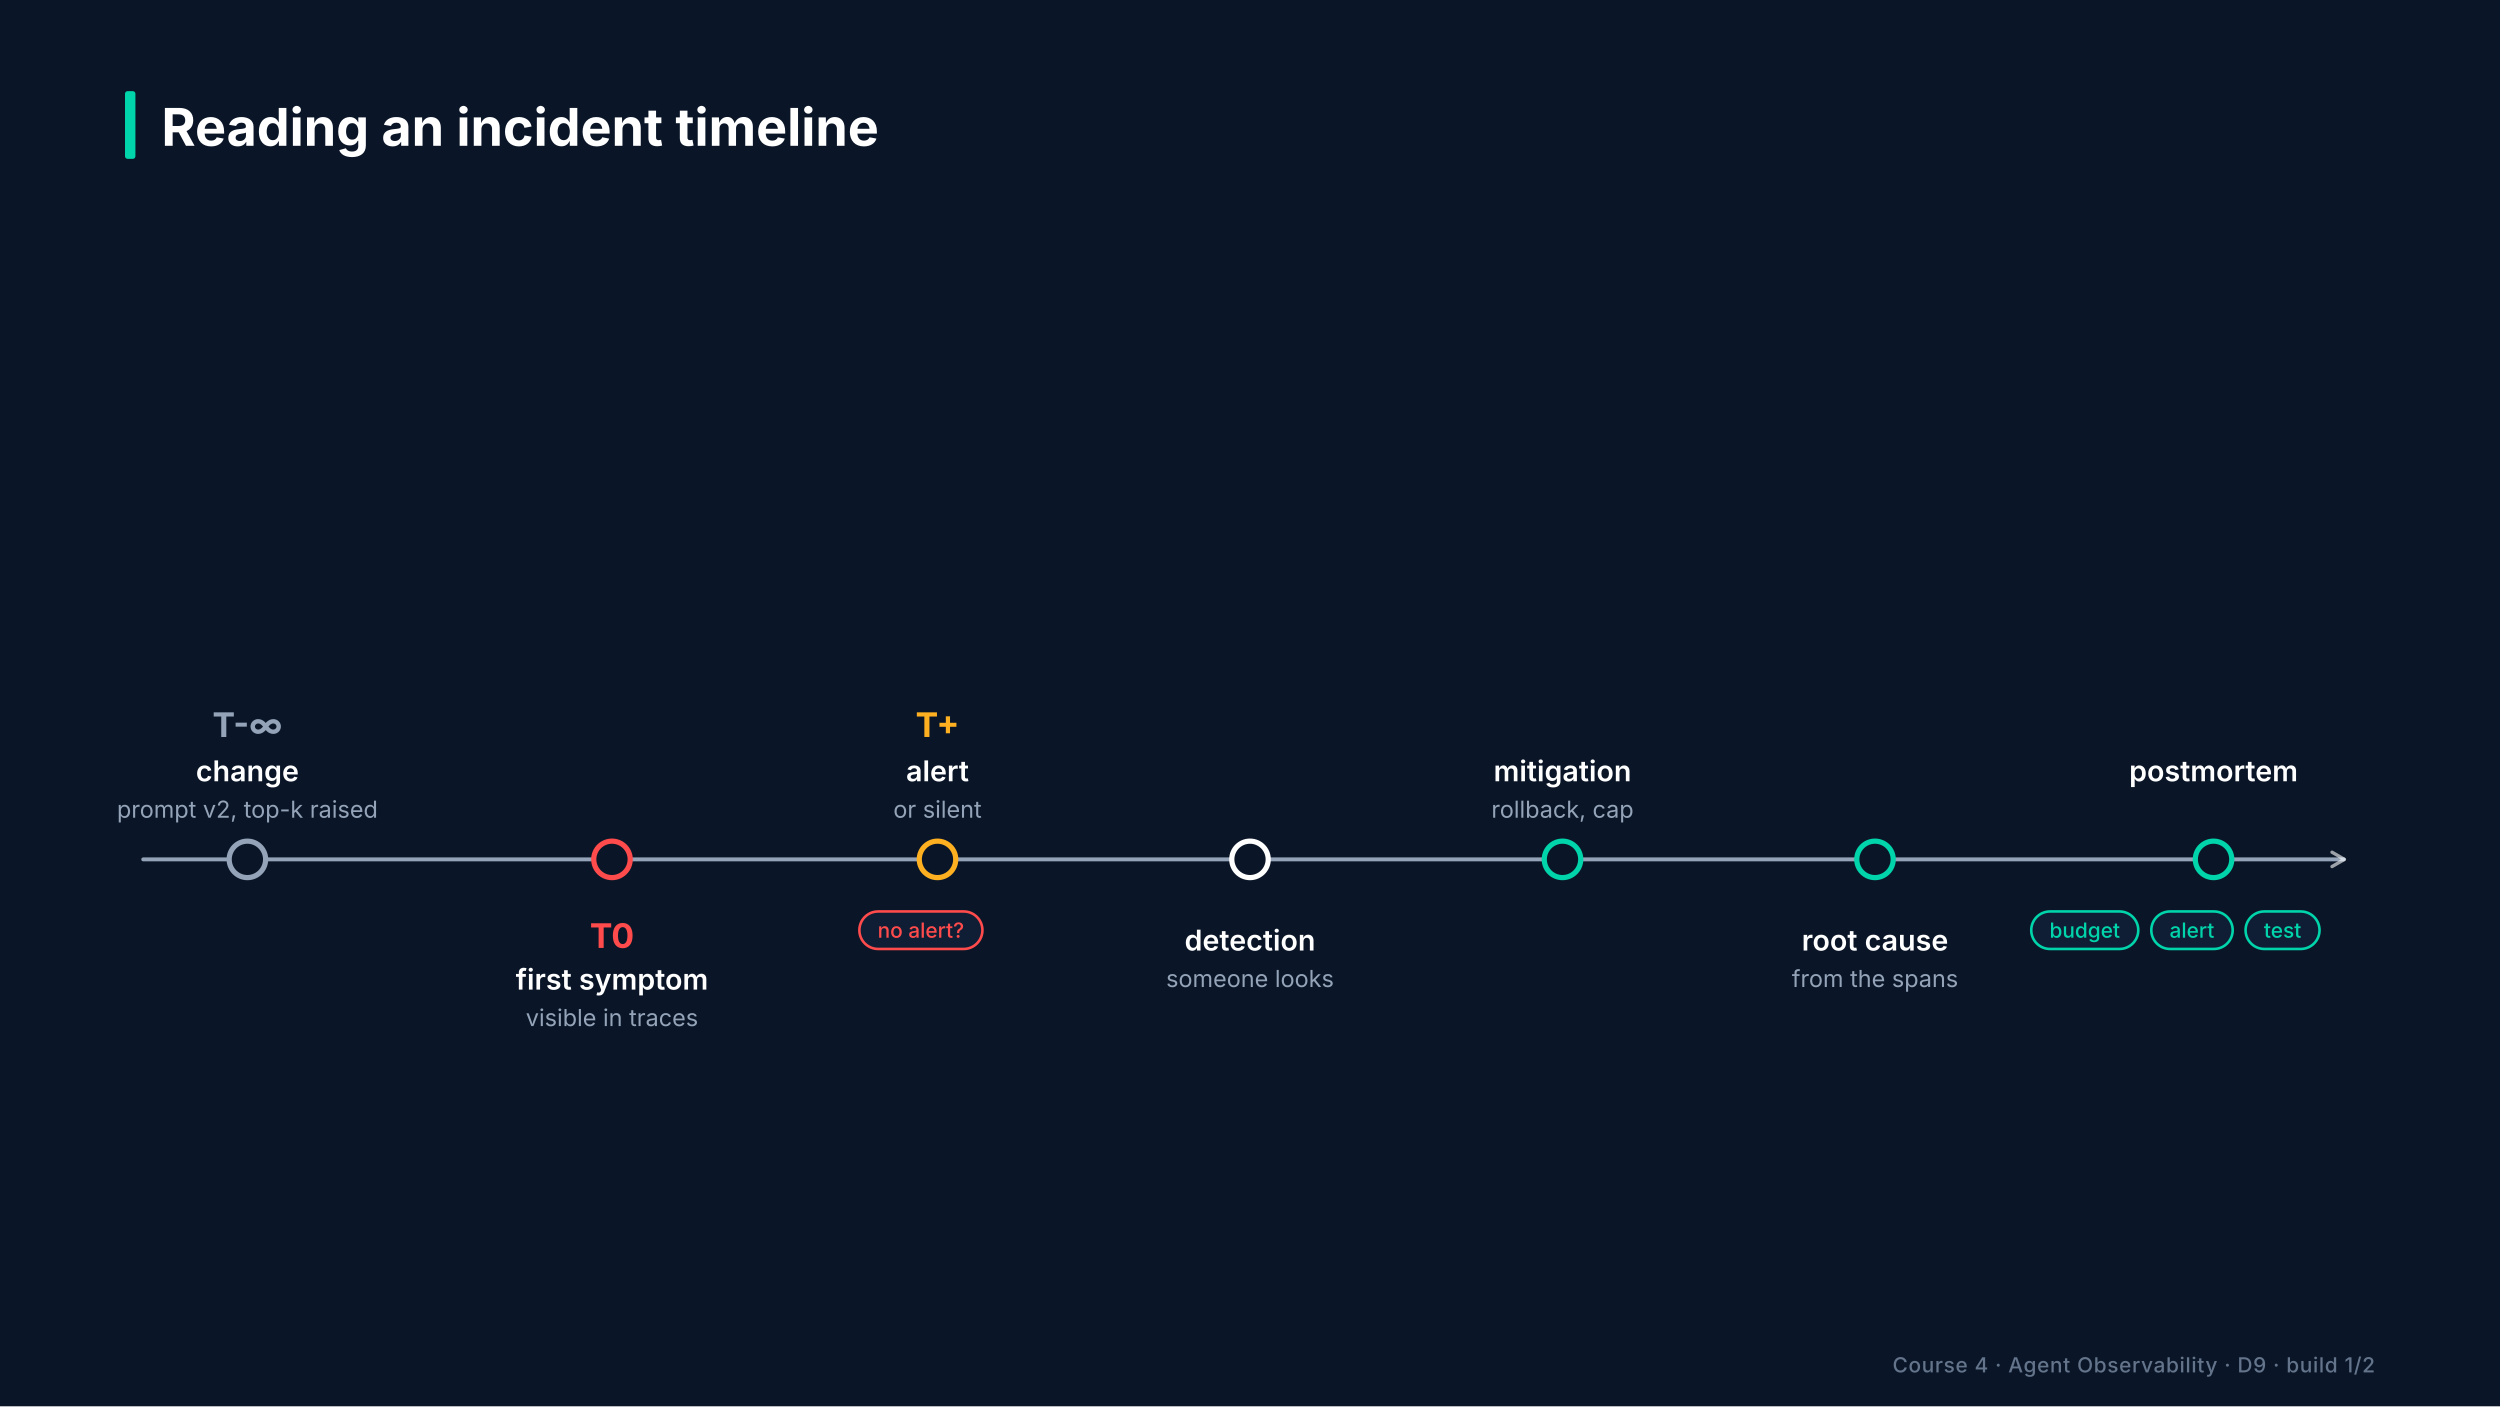
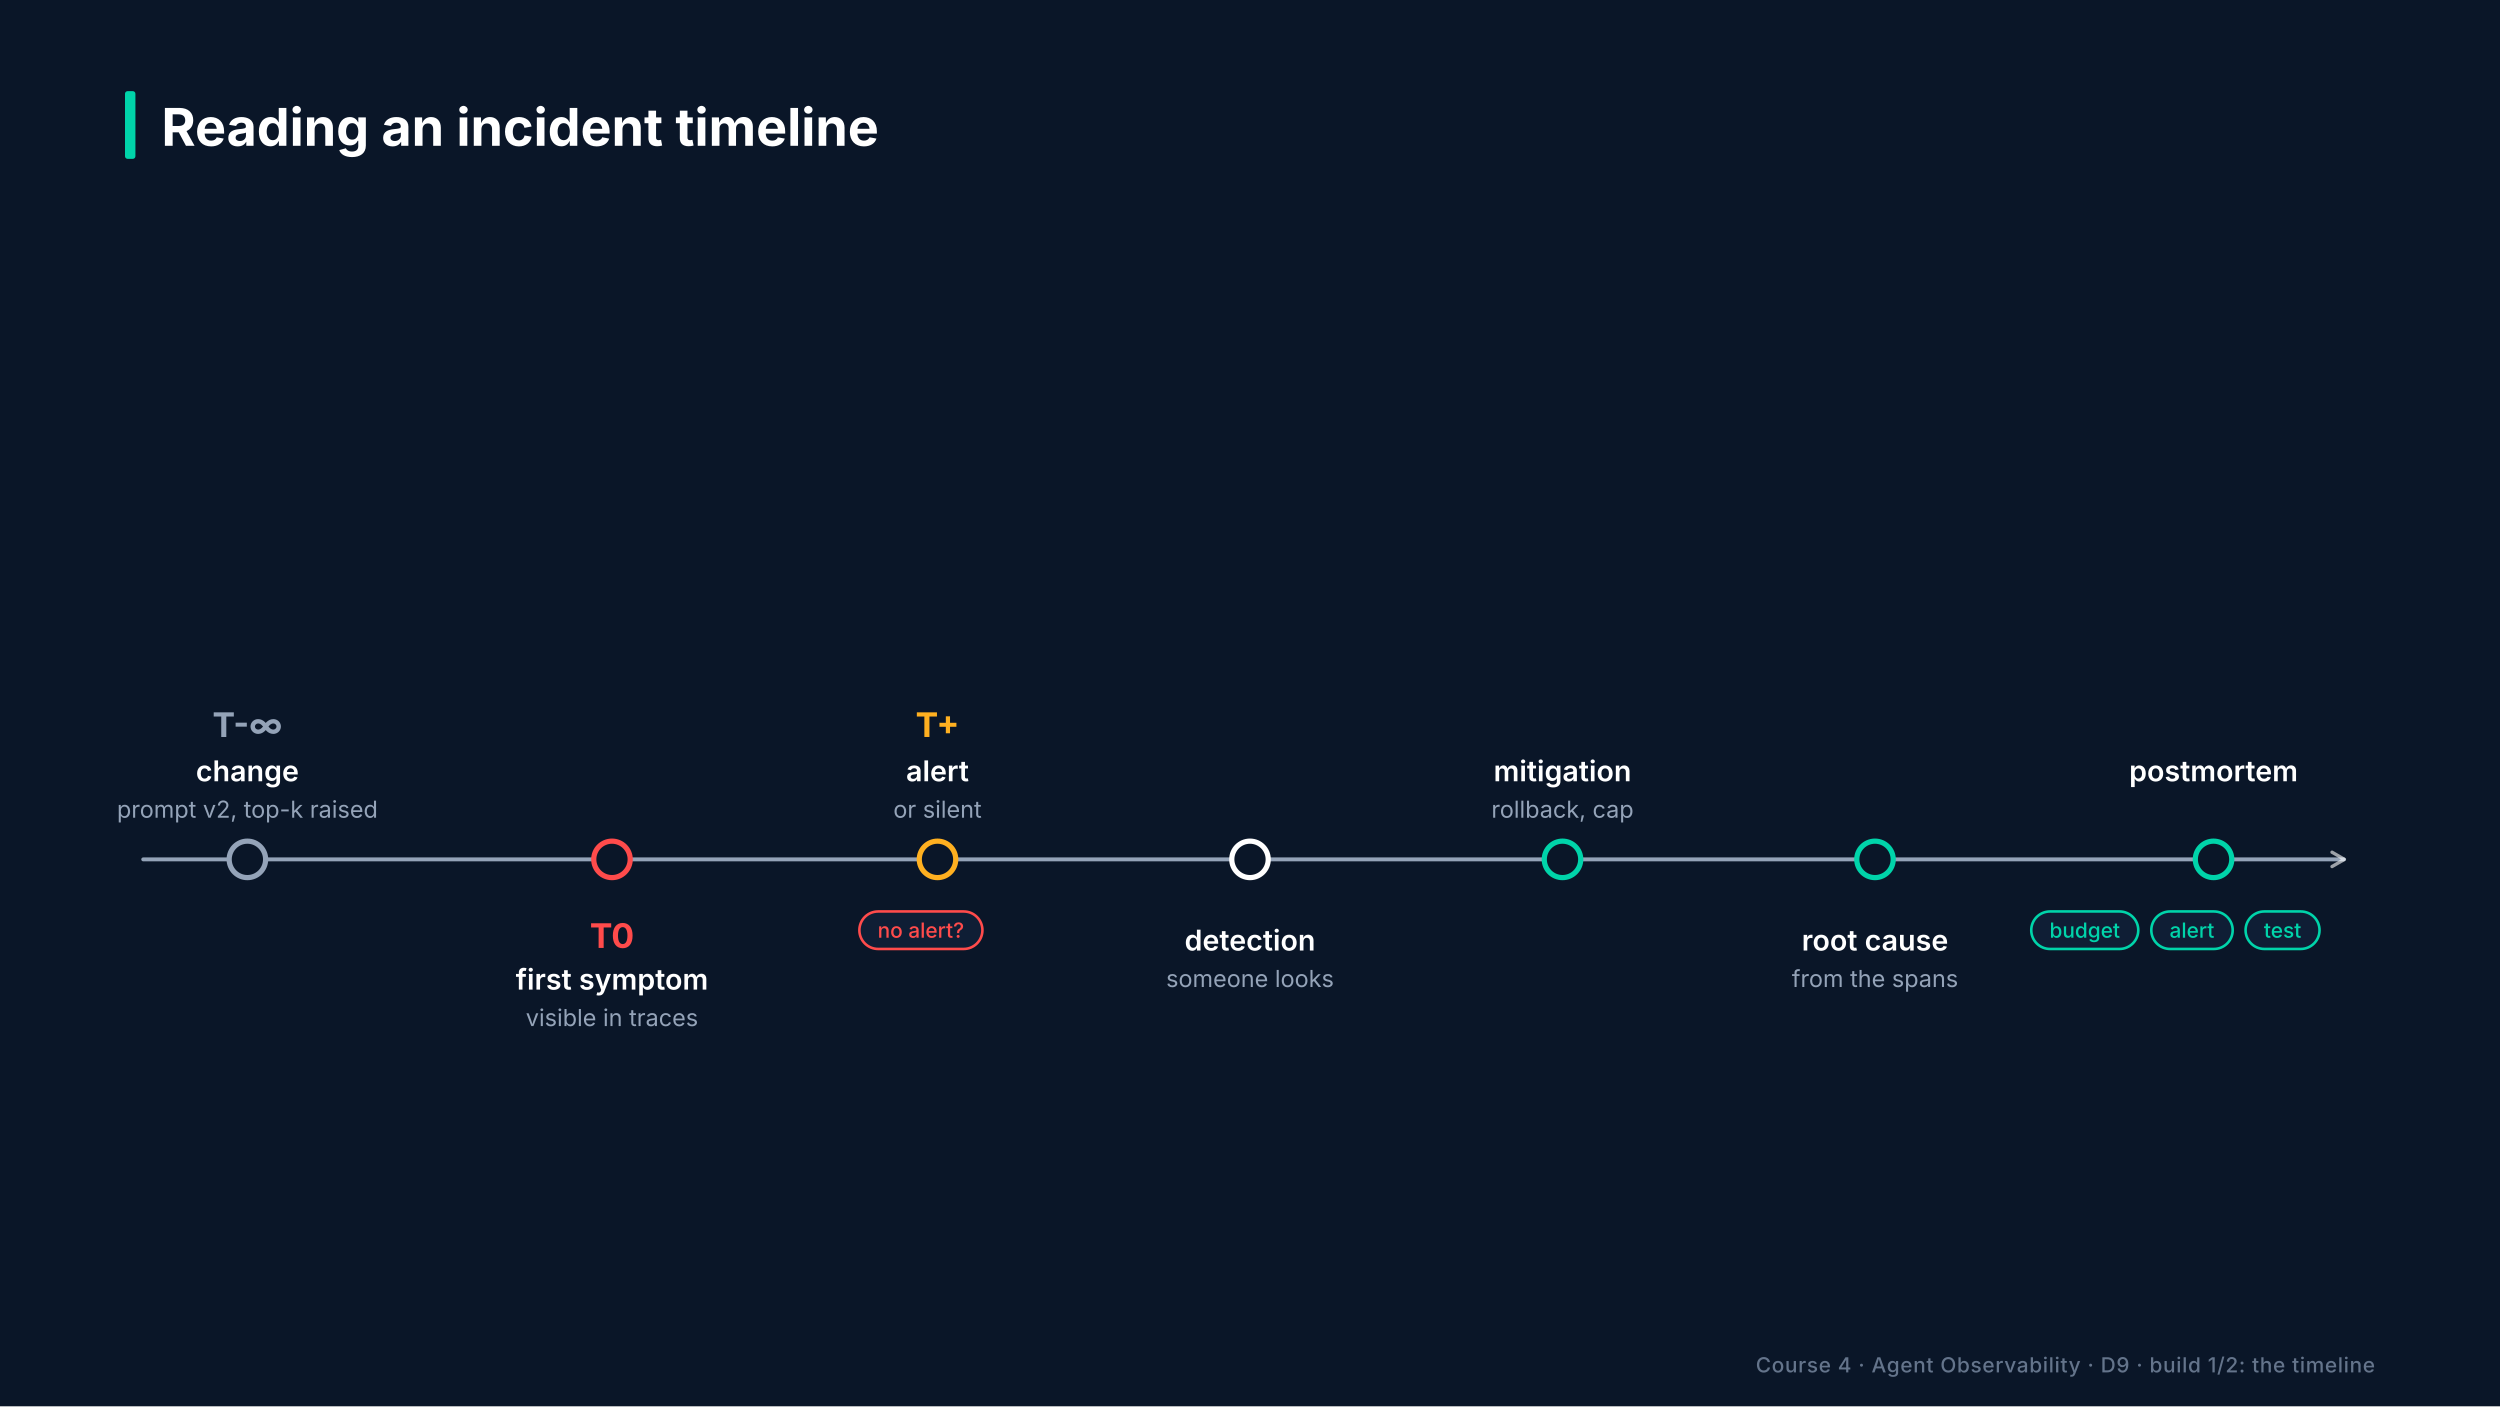
<svg xmlns="http://www.w3.org/2000/svg" viewBox="0 0 1920 1080" width="1920" height="1080" role="img" aria-labelledby="t-D9">
  <defs>
    <marker id="arr-flow" viewBox="0 0 16 16" markerWidth="16" markerHeight="16" refX="12" refY="8" orient="auto-start-reverse" markerUnits="userSpaceOnUse">
      <path d="M3 2.5 L12.5 8 L3 13.5" fill="none" stroke="#FFFFFF99" stroke-width="2.6" stroke-linecap="round" stroke-linejoin="round" />
    </marker>
    <marker id="arr-teal" viewBox="0 0 16 16" markerWidth="16" markerHeight="16" refX="12" refY="8" orient="auto-start-reverse" markerUnits="userSpaceOnUse">
      <path d="M3 2.5 L12.5 8 L3 13.5" fill="none" stroke="#00D4AA" stroke-width="2.6" stroke-linecap="round" stroke-linejoin="round" />
    </marker>
    <marker id="arr-red" viewBox="0 0 16 16" markerWidth="16" markerHeight="16" refX="12" refY="8" orient="auto-start-reverse" markerUnits="userSpaceOnUse">
      <path d="M3 2.5 L12.5 8 L3 13.5" fill="none" stroke="#FF4B4B" stroke-width="2.6" stroke-linecap="round" stroke-linejoin="round" />
    </marker>
    <marker id="arr-amber" viewBox="0 0 16 16" markerWidth="16" markerHeight="16" refX="12" refY="8" orient="auto-start-reverse" markerUnits="userSpaceOnUse">
      <path d="M3 2.5 L12.5 8 L3 13.5" fill="none" stroke="#FFB020" stroke-width="2.6" stroke-linecap="round" stroke-linejoin="round" />
    </marker>
    <marker id="arr-gray" viewBox="0 0 16 16" markerWidth="16" markerHeight="16" refX="12" refY="8" orient="auto-start-reverse" markerUnits="userSpaceOnUse">
      <path d="M3 2.5 L12.5 8 L3 13.5" fill="none" stroke="#64748B" stroke-width="2.6" stroke-linecap="round" stroke-linejoin="round" />
    </marker>
    <marker id="arr-white" viewBox="0 0 16 16" markerWidth="16" markerHeight="16" refX="12" refY="8" orient="auto-start-reverse" markerUnits="userSpaceOnUse">
      <path d="M3 2.5 L12.5 8 L3 13.5" fill="none" stroke="#FFFFFF" stroke-width="2.6" stroke-linecap="round" stroke-linejoin="round" />
    </marker>
  </defs>
  <rect width="1920" height="1080" fill="#0A1628" />
  <g id="diagram-title">
    <rect x="96" y="70" width="8" height="52" rx="2" fill="#00D4AA" />
    <text x="124" y="112" font-family="Inter, 'Inter var', 'Helvetica Neue', Arial, sans-serif" font-size="40" font-weight="700" fill="#FFFFFF">Reading an incident timeline</text>
-     <text x="1824" y="1054" font-family="Inter, 'Inter var', 'Helvetica Neue', Arial, sans-serif" font-size="16" font-weight="500" fill="#64748B" text-anchor="end" letter-spacing="0.5">Course 4 · Agent Observability · D9 · build 1/2</text>
+     <text x="1824" y="1054" font-family="Inter, 'Inter var', 'Helvetica Neue', Arial, sans-serif" font-size="16" font-weight="500" fill="#64748B" text-anchor="end" letter-spacing="0.5">Course 4 · Agent Observability · D9 · build 1/2: the timeline</text>
  </g>
  <g id="build-1">
    <path d="M110 660 L1800 660" fill="none" stroke="#94A3B8" stroke-width="3" stroke-linecap="round" stroke-linejoin="round" marker-end="url(#arr-flow)" />
    <circle cx="190" cy="660" r="14" fill="#0A1628" stroke="#94A3B8" stroke-width="4" />
    <text x="190" y="566" font-family="Inter, 'Inter var', 'Helvetica Neue', Arial, sans-serif" font-size="26" font-weight="700" fill="#94A3B8" text-anchor="middle">T-∞</text>
    <text x="190" y="600" font-family="Inter, 'Inter var', 'Helvetica Neue', Arial, sans-serif" font-size="22" font-weight="600" fill="#FFFFFF" text-anchor="middle">change</text>
    <text x="190" y="628" font-family="Inter, 'Inter var', 'Helvetica Neue', Arial, sans-serif" font-size="18" font-weight="400" fill="#94A3B8" text-anchor="middle">prompt v2, top-k raised</text>
    <circle cx="470" cy="660" r="14" fill="#0A1628" stroke="#FF4B4B" stroke-width="4" />
    <text x="470" y="728" font-family="Inter, 'Inter var', 'Helvetica Neue', Arial, sans-serif" font-size="26" font-weight="700" fill="#FF4B4B" text-anchor="middle">T0</text>
    <text x="470" y="760" font-family="Inter, 'Inter var', 'Helvetica Neue', Arial, sans-serif" font-size="22" font-weight="600" fill="#FFFFFF" text-anchor="middle">first symptom</text>
    <text x="470" y="788" font-family="Inter, 'Inter var', 'Helvetica Neue', Arial, sans-serif" font-size="18" font-weight="400" fill="#94A3B8" text-anchor="middle">visible in traces</text>
    <circle cx="720" cy="660" r="14" fill="#0A1628" stroke="#FFB020" stroke-width="4" />
    <text x="720" y="566" font-family="Inter, 'Inter var', 'Helvetica Neue', Arial, sans-serif" font-size="26" font-weight="700" fill="#FFB020" text-anchor="middle">T+</text>
    <text x="720" y="600" font-family="Inter, 'Inter var', 'Helvetica Neue', Arial, sans-serif" font-size="22" font-weight="600" fill="#FFFFFF" text-anchor="middle">alert</text>
    <text x="720" y="628" font-family="Inter, 'Inter var', 'Helvetica Neue', Arial, sans-serif" font-size="18" font-weight="400" fill="#94A3B8" text-anchor="middle">or silent</text>
    <circle cx="960" cy="660" r="14" fill="#0A1628" stroke="#FFFFFF" stroke-width="4" />
    <text x="960" y="730" font-family="Inter, 'Inter var', 'Helvetica Neue', Arial, sans-serif" font-size="22" font-weight="600" fill="#FFFFFF" text-anchor="middle">detection</text>
    <text x="960" y="758" font-family="Inter, 'Inter var', 'Helvetica Neue', Arial, sans-serif" font-size="18" font-weight="400" fill="#94A3B8" text-anchor="middle">someone looks</text>
    <circle cx="1200" cy="660" r="14" fill="#0A1628" stroke="#00D4AA" stroke-width="4" />
    <text x="1200" y="600" font-family="Inter, 'Inter var', 'Helvetica Neue', Arial, sans-serif" font-size="22" font-weight="600" fill="#FFFFFF" text-anchor="middle">mitigation</text>
    <text x="1200" y="628" font-family="Inter, 'Inter var', 'Helvetica Neue', Arial, sans-serif" font-size="18" font-weight="400" fill="#94A3B8" text-anchor="middle">rollback, cap</text>
    <circle cx="1440" cy="660" r="14" fill="#0A1628" stroke="#00D4AA" stroke-width="4" />
    <text x="1440" y="730" font-family="Inter, 'Inter var', 'Helvetica Neue', Arial, sans-serif" font-size="22" font-weight="600" fill="#FFFFFF" text-anchor="middle">root cause</text>
    <text x="1440" y="758" font-family="Inter, 'Inter var', 'Helvetica Neue', Arial, sans-serif" font-size="18" font-weight="400" fill="#94A3B8" text-anchor="middle">from the spans</text>
    <circle cx="1700" cy="660" r="14" fill="#0A1628" stroke="#00D4AA" stroke-width="4" />
    <text x="1700" y="600" font-family="Inter, 'Inter var', 'Helvetica Neue', Arial, sans-serif" font-size="22" font-weight="600" fill="#FFFFFF" text-anchor="middle">postmortem</text>
    <rect x="660.0" y="700" width="94.5" height="28.8" rx="14.4" fill="#0F1E35" stroke="#FF4B4B" stroke-width="2" />
    <text x="707.227" y="720.16" font-family="Inter, 'Inter var', 'Helvetica Neue', Arial, sans-serif" font-size="16" font-weight="500" fill="#FF4B4B" text-anchor="middle">no alert?</text>
    <rect x="1560.0" y="700" width="82.2" height="28.8" rx="14.4" fill="#0F1E35" stroke="#00D4AA" stroke-width="2" />
    <text x="1601.094" y="720.16" font-family="Inter, 'Inter var', 'Helvetica Neue', Arial, sans-serif" font-size="16" font-weight="500" fill="#00D4AA" text-anchor="middle">budget</text>
    <rect x="1652.2" y="700" width="62.5" height="28.8" rx="14.4" fill="#0F1E35" stroke="#00D4AA" stroke-width="2" />
    <text x="1683.414" y="720.16" font-family="Inter, 'Inter var', 'Helvetica Neue', Arial, sans-serif" font-size="16" font-weight="500" fill="#00D4AA" text-anchor="middle">alert</text>
    <rect x="1724.6" y="700" width="56.8" height="28.8" rx="14.4" fill="#0F1E35" stroke="#00D4AA" stroke-width="2" />
    <text x="1753.031" y="720.16" font-family="Inter, 'Inter var', 'Helvetica Neue', Arial, sans-serif" font-size="16" font-weight="500" fill="#00D4AA" text-anchor="middle">test</text>
  </g>
</svg>
